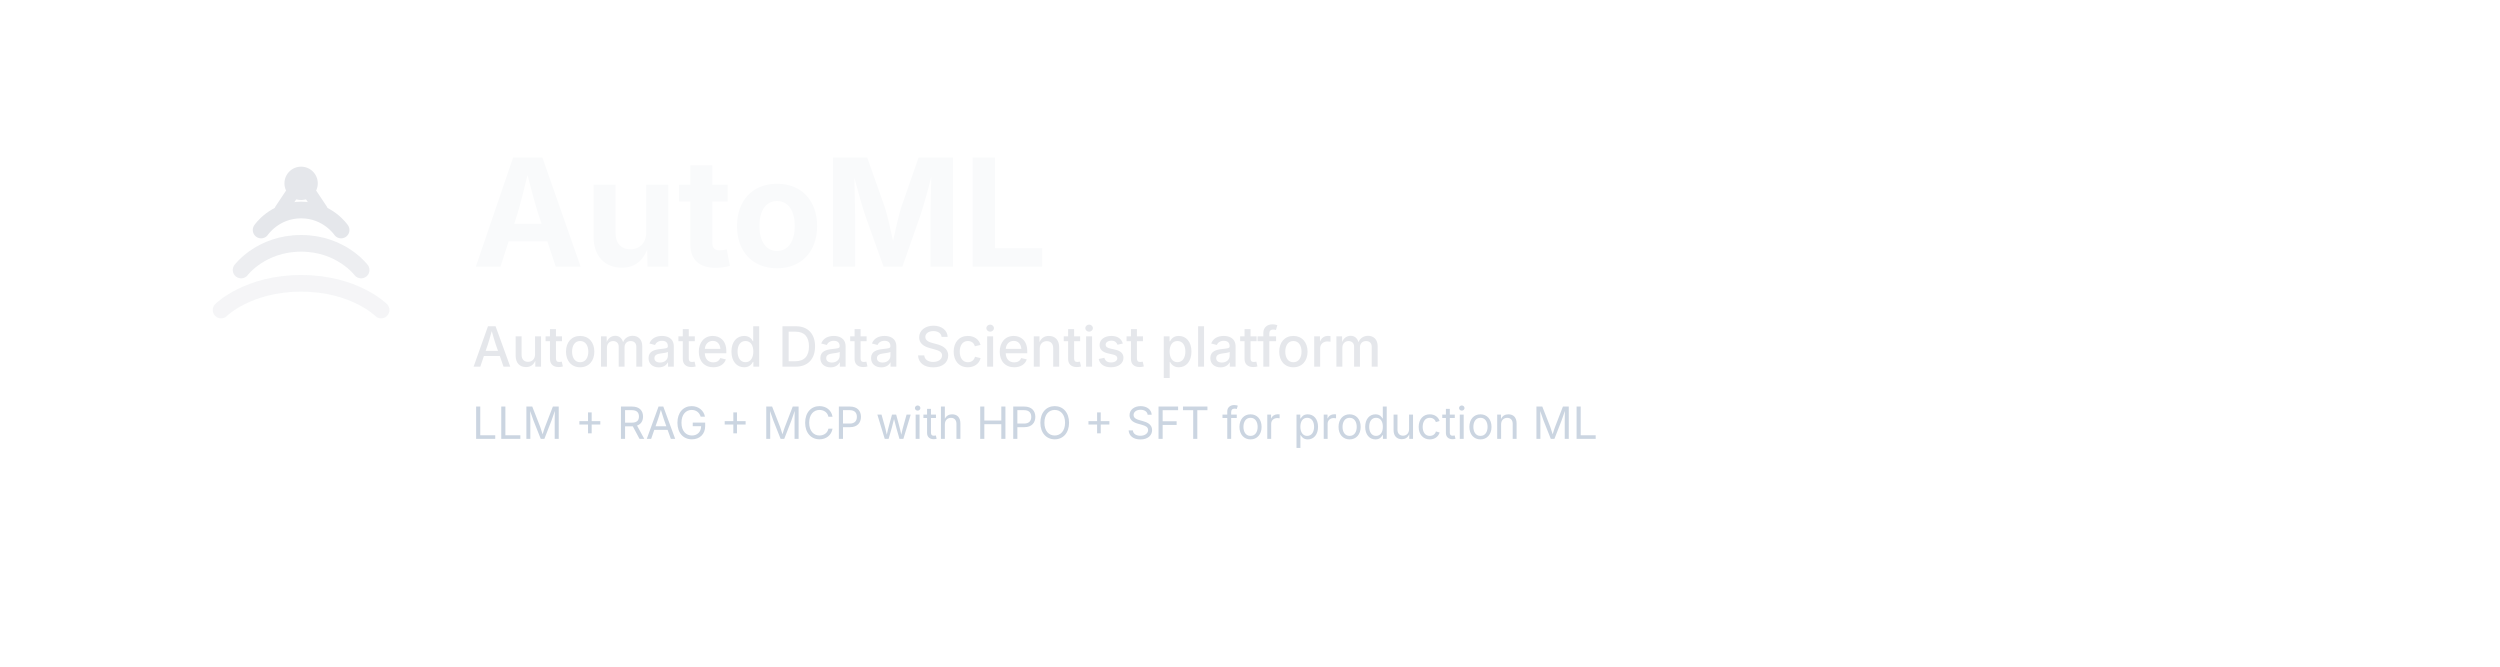
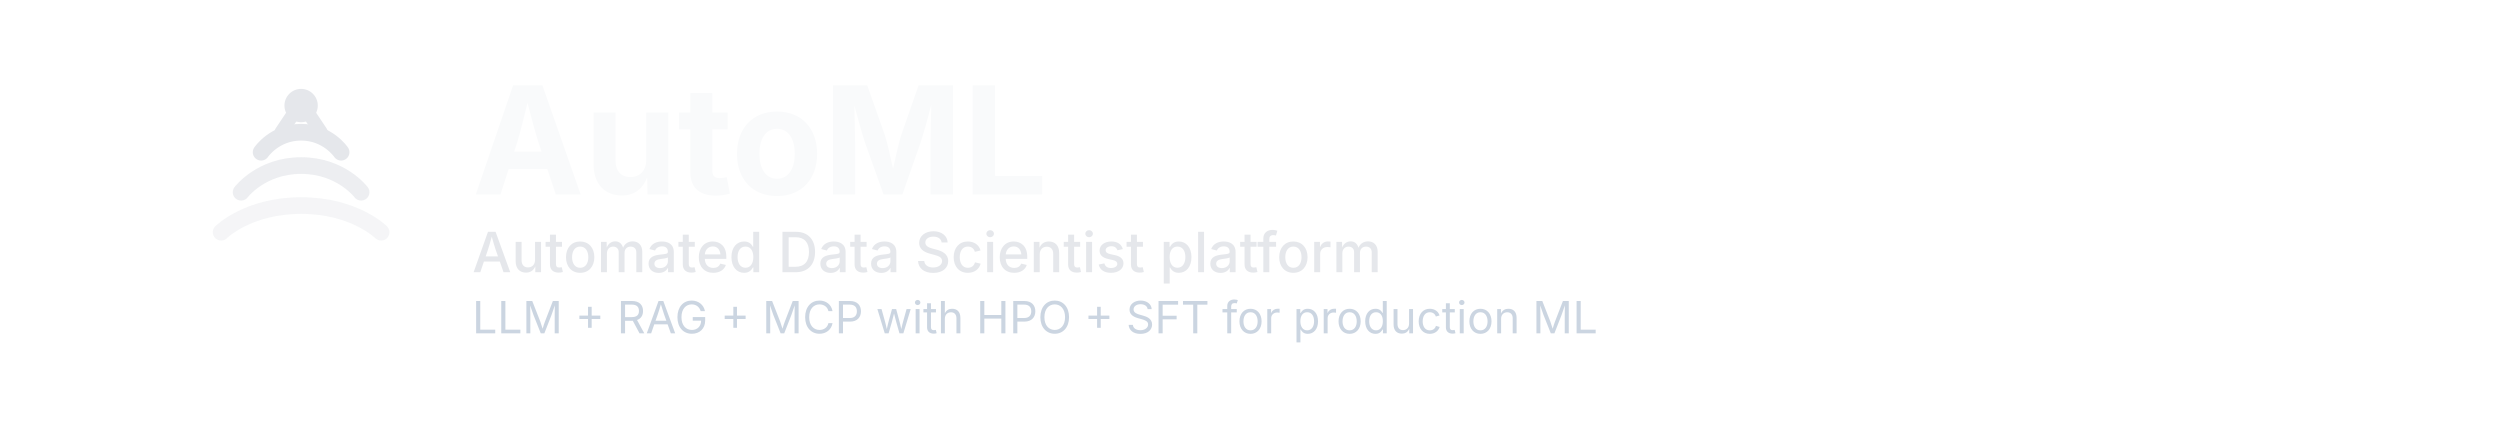
- <svg xmlns="http://www.w3.org/2000/svg" viewBox="0 0 900 240" role="img" aria-label="AutoML">
-   <g transform="translate(70 54) scale(2.4)" fill="none" stroke="#e5e7eb">
+ <svg xmlns="http://www.w3.org/2000/svg" viewBox="0 0 900 160" role="img" aria-label="AutoML">
+   <g transform="translate(70 26) scale(2.4)" fill="none" stroke="#e5e7eb">
    <path d="M4 24C4 24 8 20 16 20C24 20 28 24 28 24" stroke-width="2.5" stroke-linecap="round" opacity="0.4" />
    <path d="M7 18C7 18 10 14 16 14C22 14 25 18 25 18" stroke-width="2.5" stroke-linecap="round" opacity="0.7" />
    <path d="M10 12C10 12 12 9 16 9C20 9 22 12 22 12" stroke-width="2.5" stroke-linecap="round" />
    <circle cx="16" cy="5" r="2.5" fill="#e5e7eb" stroke="none" />
    <path d="M13 9L15 6" stroke-width="2" stroke-linecap="round" />
    <path d="M19 9L17 6" stroke-width="2" stroke-linecap="round" />
  </g>
  <style>
    .title { font: 700 54px "Space Grotesk", "IBM Plex Sans", "Inter", system-ui, -apple-system, "Segoe UI", sans-serif; }
    .tagline { font: 500 20px "Space Grotesk", "IBM Plex Sans", "Inter", system-ui, -apple-system, "Segoe UI", sans-serif; }
    .subline { font: 400 16px "Space Grotesk", "IBM Plex Sans", "Inter", system-ui, -apple-system, "Segoe UI", sans-serif; }
  </style>
-   <text x="170" y="96" class="title" fill="#f9fafb">AutoML</text>
-   <text x="170" y="132" class="tagline" fill="#e5e7eb">Automated Data Scientist platform</text>
-   <text x="170" y="158" class="subline" fill="#cbd5e1">LLM + RAG + MCP with HPO + SFT for production ML</text>
+   <text x="170" y="70" class="title" fill="#f9fafb">AutoML</text>
+   <text x="170" y="98" class="tagline" fill="#e5e7eb">Automated Data Scientist platform</text>
+   <text x="170" y="120" class="subline" fill="#cbd5e1">LLM + RAG + MCP with HPO + SFT for production ML</text>
</svg>
